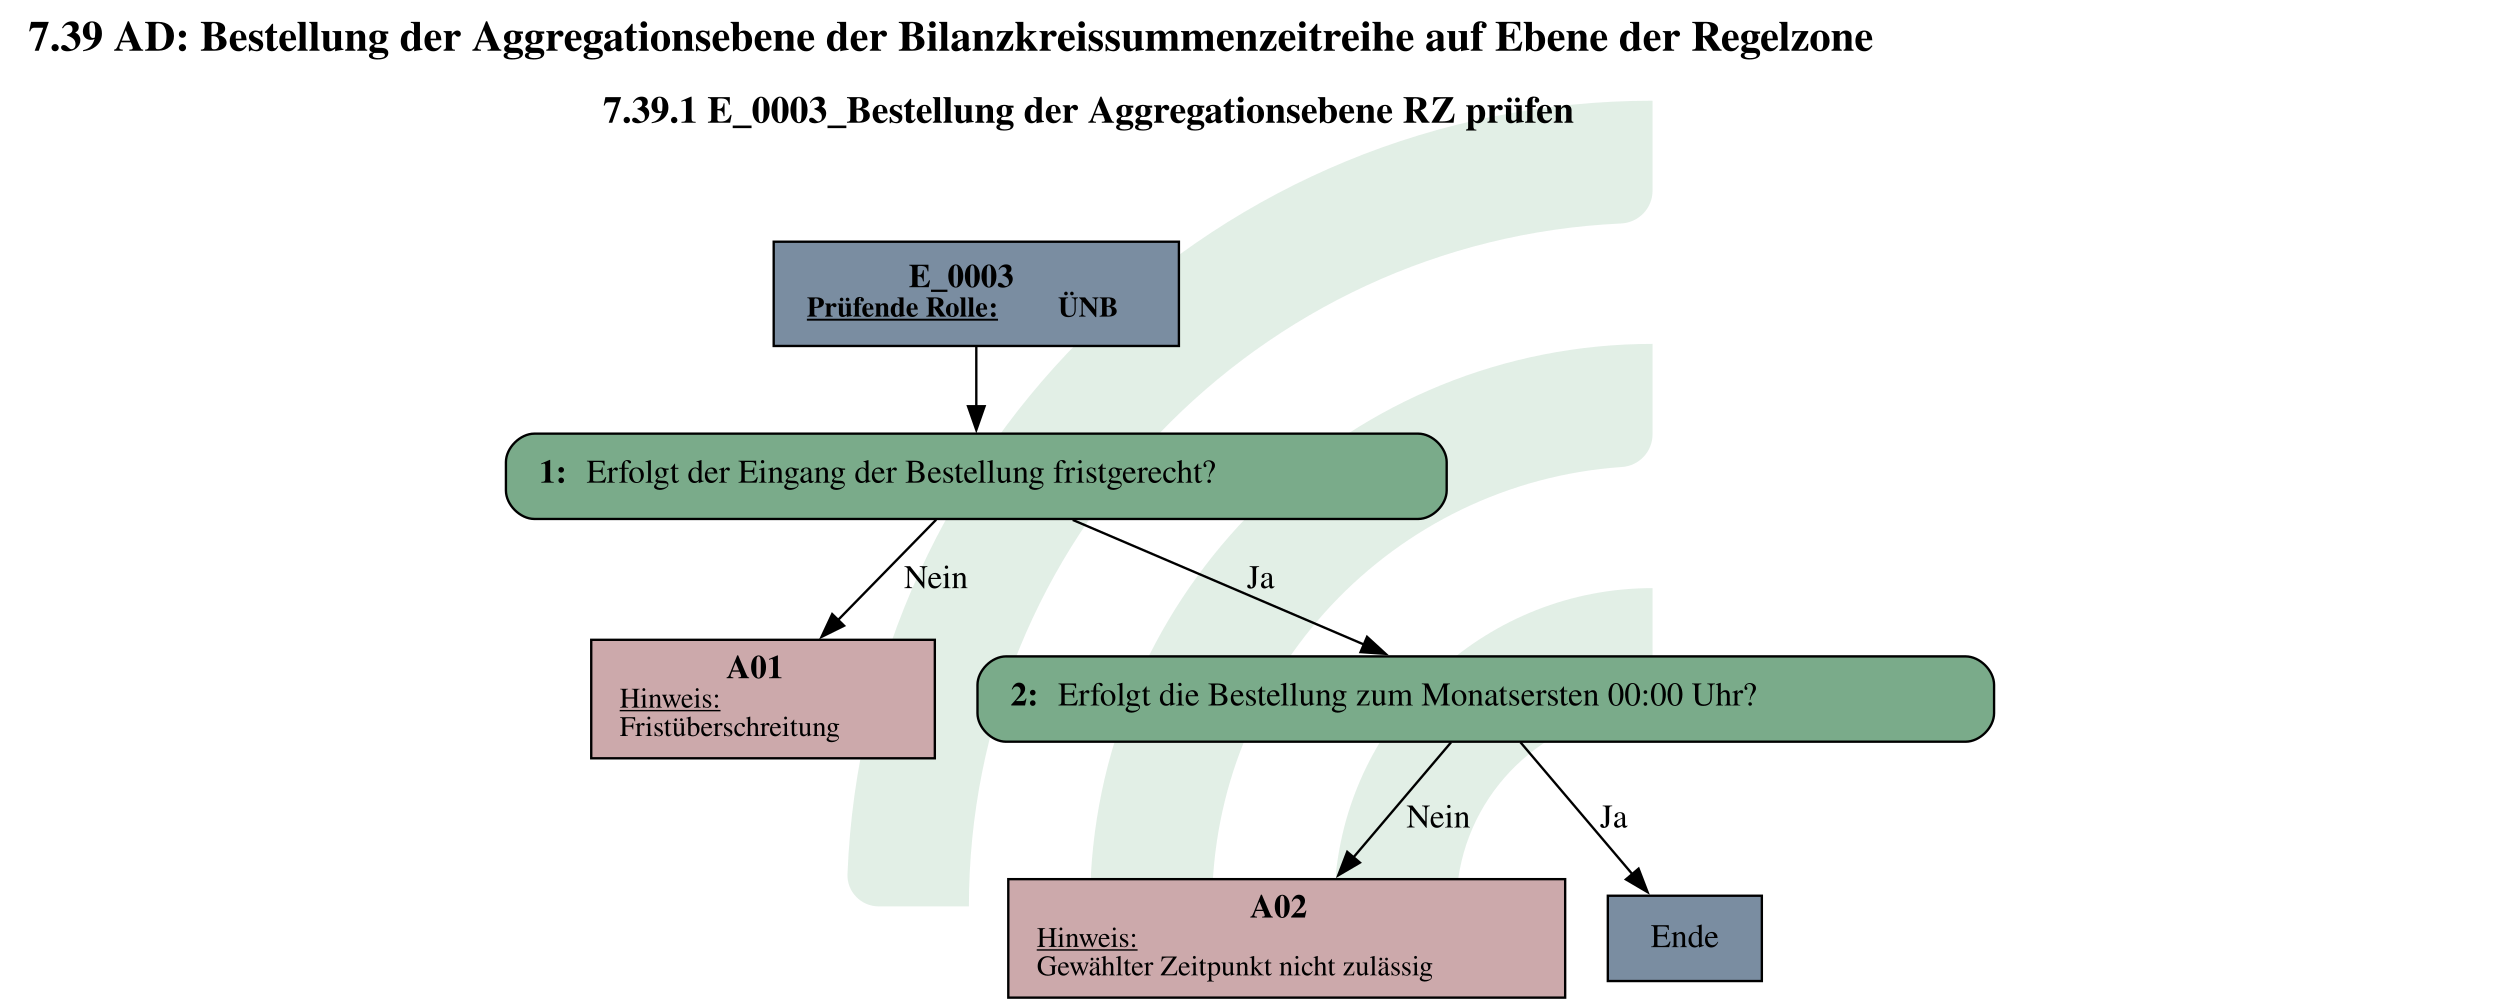
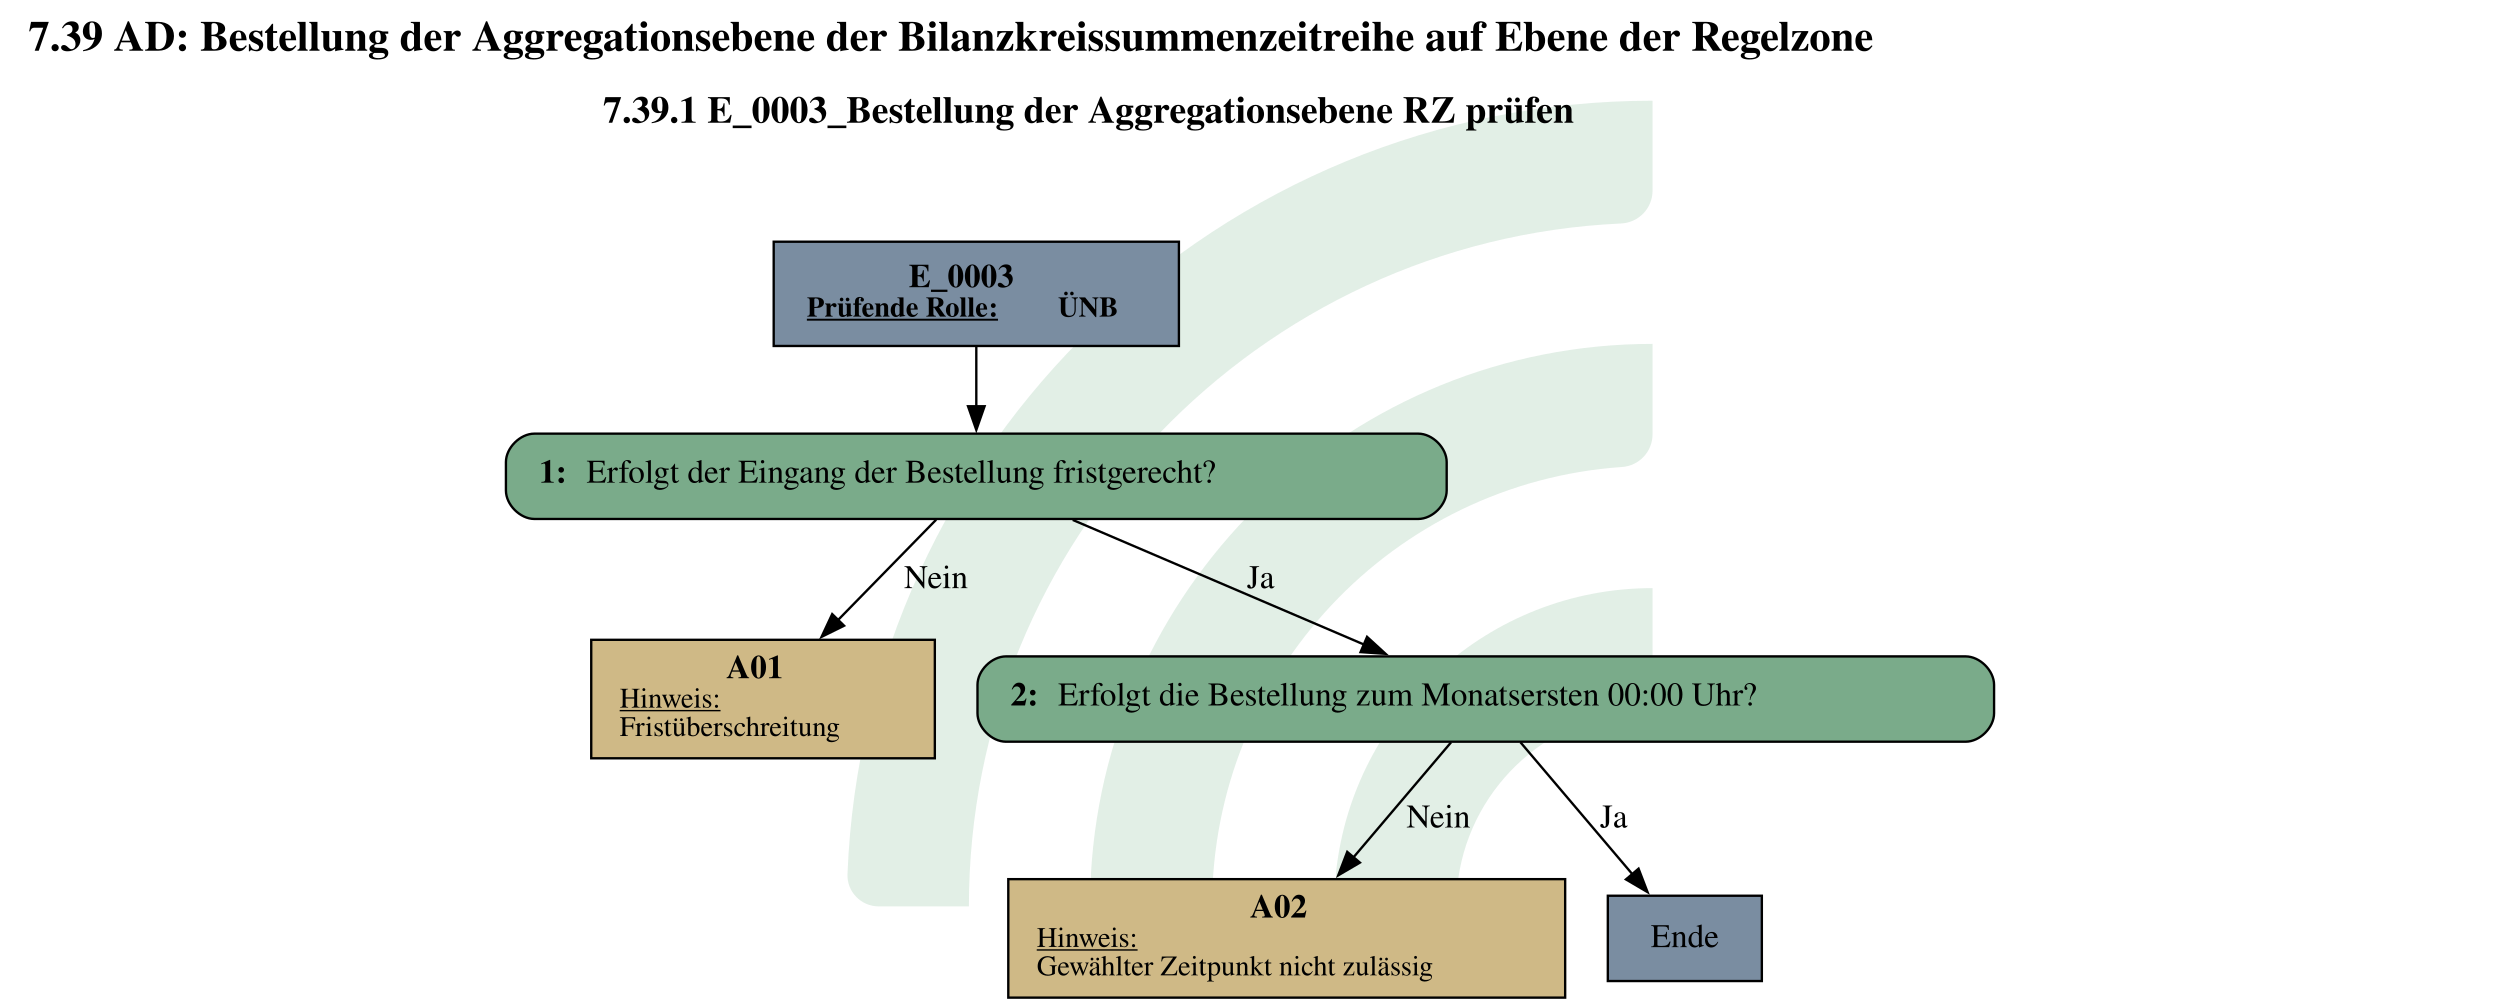
<svg xmlns="http://www.w3.org/2000/svg" version="1.1" width="1406.667px" viewBox="0 0 1406.667 566.667" height="566.667px">
  <g>
    <g transform="translate(476.8348, 56.66667) scale(1 1) translate(0, 0) scale(2.562816 2.562816) ">
      <defs id="defs2">
        <clipPath clipPathUnits="userSpaceOnUse" id="clipPath23">
          <path d="M 0,568.156 H 579.236 V 0 H 0 Z" id="path21" />
        </clipPath>
      </defs>
      <g id="layer1" transform="translate(-16.54194,-55.30527)">
        <g id="g19" clip-path="url(#clipPath23)" transform="matrix(0.3527778,0,0,-0.3527778,0.01017023,243.7368)" style="opacity:0.2">
          <g id="g25" transform="translate(122.444,32.7195)">
            <path d="m 0,0 h -56.104 c -11,0 -19.898,9.123 -19.463,20.115 10.594,267.191 231.277,481.302 501.029,481.302 v -56.02 c 0,-10.98 -8.688,-19.892 -19.658,-20.393 C 180.29,414.697 0,228.005 0,0" style="fill:#6ead83;fill-opacity:1;fill-rule:nonzero;stroke:none" id="path27" />
          </g>
          <g id="g29" transform="translate(273.7828,32.7195)">
            <path d="m 0,0 h -55.926 c -11.228,0 -20.091,9.482 -19.435,20.69 10.744,183.439 163.389,329.388 349.485,329.388 v -56.263 c 0,-10.709 -8.273,-19.617 -18.957,-20.35 C 112.819,263.696 0,144.774 0,0" style="fill:#6ead83;fill-opacity:1;fill-rule:nonzero;stroke:none" id="path31" />
          </g>
          <g id="g33" transform="translate(425.7667,32.7195)">
            <path d="m 0,0 h -55.445 c -11.653,0 -20.604,10.17 -19.334,21.753 10.866,99.032 95.031,176.341 196.919,176.341 v -57.011 c 0,-10.046 -7.283,-18.755 -17.229,-20.165 C 45.688,112.522 0,61.497 0,0" style="fill:#6ead83;fill-opacity:1;fill-rule:nonzero;stroke:none" id="path35" />
          </g>
        </g>
      </g>
    </g>
    <svg width="1055pt" height="425pt" viewBox="0.00 0.00 1055.00 425.00">
      <g id="graph0" class="graph" transform="scale(1 1) rotate(0) translate(4 421)">
        <text text-anchor="start" x="8" y="-399.6" font-family="Times,serif" font-weight="bold" font-size="18.00">7.39 AD: Bestellung der Aggregationsebene der Bilanzkreissummenzeitreihe auf Ebene der Regelzone</text>
        <text text-anchor="start" x="250.5" y="-369.2" font-family="Times,serif" font-weight="bold" font-size="16.00">7.39.1 E_0003_Bestellung der Aggregationsebene RZ prüfen</text>
        <g id="node1" class="node">
          <polygon fill="#7a8da1" stroke="black" points="493.5,-319 322.5,-319 322.5,-275 493.5,-275 493.5,-319" />
          <text text-anchor="start" x="379.5" y="-299.8" font-family="Times,serif" font-weight="bold" font-size="14.00">E_0003</text>
          <text text-anchor="start" x="336.5" y="-287.4" font-family="Times,serif" font-weight="bold" text-decoration="underline" font-size="12.00">Prüfende Rolle:</text>
          <text text-anchor="start" x="442.5" y="-287.4" font-family="Times,serif" font-weight="bold" font-size="12.00"> ÜNB</text>
        </g>
        <g id="node2" class="node">
          <path fill="#7aab8a" stroke="black" d="M594.5,-238C594.5,-238 221.5,-238 221.5,-238 215.5,-238 209.5,-232 209.5,-226 209.5,-226 209.5,-214 209.5,-214 209.5,-208 215.5,-202 221.5,-202 221.5,-202 594.5,-202 594.5,-202 600.5,-202 606.5,-208 606.5,-214 606.5,-214 606.5,-226 606.5,-226 606.5,-232 600.5,-238 594.5,-238" />
          <text text-anchor="start" x="223.5" y="-217.3" font-family="Times,serif" font-weight="bold" font-size="14.00">1: </text>
          <text text-anchor="start" x="243.5" y="-217.3" font-family="Times,serif" font-size="14.00">Erfolgt der Eingang der Bestellung fristgerecht?</text>
        </g>
        <g id="edge1" class="edge">
          <path fill="none" stroke="black" d="M408,-274.71C408,-266.82 408,-257.75 408,-249.33" />
          <polygon fill="black" stroke="black" points="411.5,-249.57 408,-239.57 404.5,-249.57 411.5,-249.57" />
        </g>
        <g id="node3" class="node">
-           <polygon fill="#cca9ab" stroke="black" points="390.5,-151 245.5,-151 245.5,-101 390.5,-101 390.5,-151" />
+           <polygon fill="#cfb986" stroke="black" points="390.5,-151 245.5,-151 245.5,-101 390.5,-101 390.5,-151" />
          <text text-anchor="start" x="302.5" y="-134.8" font-family="Times,serif" font-weight="bold" font-size="14.00">A01</text>
          <text text-anchor="start" x="257.5" y="-122.4" font-family="Times,serif" text-decoration="underline" font-size="12.00">Hinweis:</text>
          <text text-anchor="start" x="257.5" y="-110.4" font-family="Times,serif" font-size="12.00">Fristüberschreitung</text>
        </g>
        <g id="edge2" class="edge">
          <path fill="none" stroke="black" d="M391.07,-201.7C379.41,-189.77 363.56,-173.57 349.6,-159.3" />
          <polygon fill="black" stroke="black" points="352.2,-156.95 342.7,-152.25 347.19,-161.85 352.2,-156.95" />
          <text text-anchor="middle" x="391" y="-172.8" font-family="Times,serif" font-size="14.00">Nein</text>
        </g>
        <g id="node4" class="node">
          <path fill="#7aab8a" stroke="black" d="M825.5,-144C825.5,-144 420.5,-144 420.5,-144 414.5,-144 408.5,-138 408.5,-132 408.5,-132 408.5,-120 408.5,-120 408.5,-114 414.5,-108 420.5,-108 420.5,-108 825.5,-108 825.5,-108 831.5,-108 837.5,-114 837.5,-120 837.5,-120 837.5,-132 837.5,-132 837.5,-138 831.5,-144 825.5,-144" />
          <text text-anchor="start" x="422.5" y="-123.3" font-family="Times,serif" font-weight="bold" font-size="14.00">2: </text>
          <text text-anchor="start" x="442.5" y="-123.3" font-family="Times,serif" font-size="14.00">Erfolgt die Bestellung zum Monatsersten 00:00 Uhr?</text>
        </g>
        <g id="edge3" class="edge">
          <path fill="none" stroke="black" d="M448.69,-201.59C483.63,-186.64 534.18,-165.01 571.85,-148.89" />
          <polygon fill="black" stroke="black" points="572.9,-152.25 580.72,-145.09 570.15,-145.81 572.9,-152.25" />
          <text text-anchor="middle" x="528" y="-172.8" font-family="Times,serif" font-size="14.00">Ja</text>
        </g>
        <g id="node5" class="node">
-           <polygon fill="#cca9ab" stroke="black" points="656.5,-50 421.5,-50 421.5,0 656.5,0 656.5,-50" />
+           <polygon fill="#cfb986" stroke="black" points="656.5,-50 421.5,-50 421.5,0 656.5,0 656.5,-50" />
          <text text-anchor="start" x="523.5" y="-33.8" font-family="Times,serif" font-weight="bold" font-size="14.00">A02</text>
          <text text-anchor="start" x="433.5" y="-21.4" font-family="Times,serif" text-decoration="underline" font-size="12.00">Hinweis:</text>
          <text text-anchor="start" x="433.5" y="-9.4" font-family="Times,serif" font-size="12.00">Gewählter Zeitpunkt nicht zulässig</text>
        </g>
        <g id="edge4" class="edge">
          <path fill="none" stroke="black" d="M608.37,-107.76C597.03,-94.39 580.97,-75.46 567.15,-59.18" />
          <polygon fill="black" stroke="black" points="569.88,-56.98 560.74,-51.62 564.54,-61.51 569.88,-56.98" />
          <text text-anchor="middle" x="603" y="-71.8" font-family="Times,serif" font-size="14.00">Nein</text>
        </g>
        <g id="node6" class="node">
          <polygon fill="#7a8da1" stroke="black" points="739.5,-43 674.5,-43 674.5,-7 739.5,-7 739.5,-43" />
          <text text-anchor="middle" x="707" y="-21.3" font-family="Times,serif" font-size="14.00">Ende</text>
        </g>
        <g id="edge5" class="edge">
          <path fill="none" stroke="black" d="M637.63,-107.76C650.68,-92.38 669.97,-69.64 684.9,-52.04" />
          <polygon fill="black" stroke="black" points="687.47,-54.42 691.27,-44.53 682.14,-49.89 687.47,-54.42" />
          <text text-anchor="middle" x="677" y="-71.8" font-family="Times,serif" font-size="14.00">Ja</text>
        </g>
      </g>
    </svg>
  </g>
</svg>
